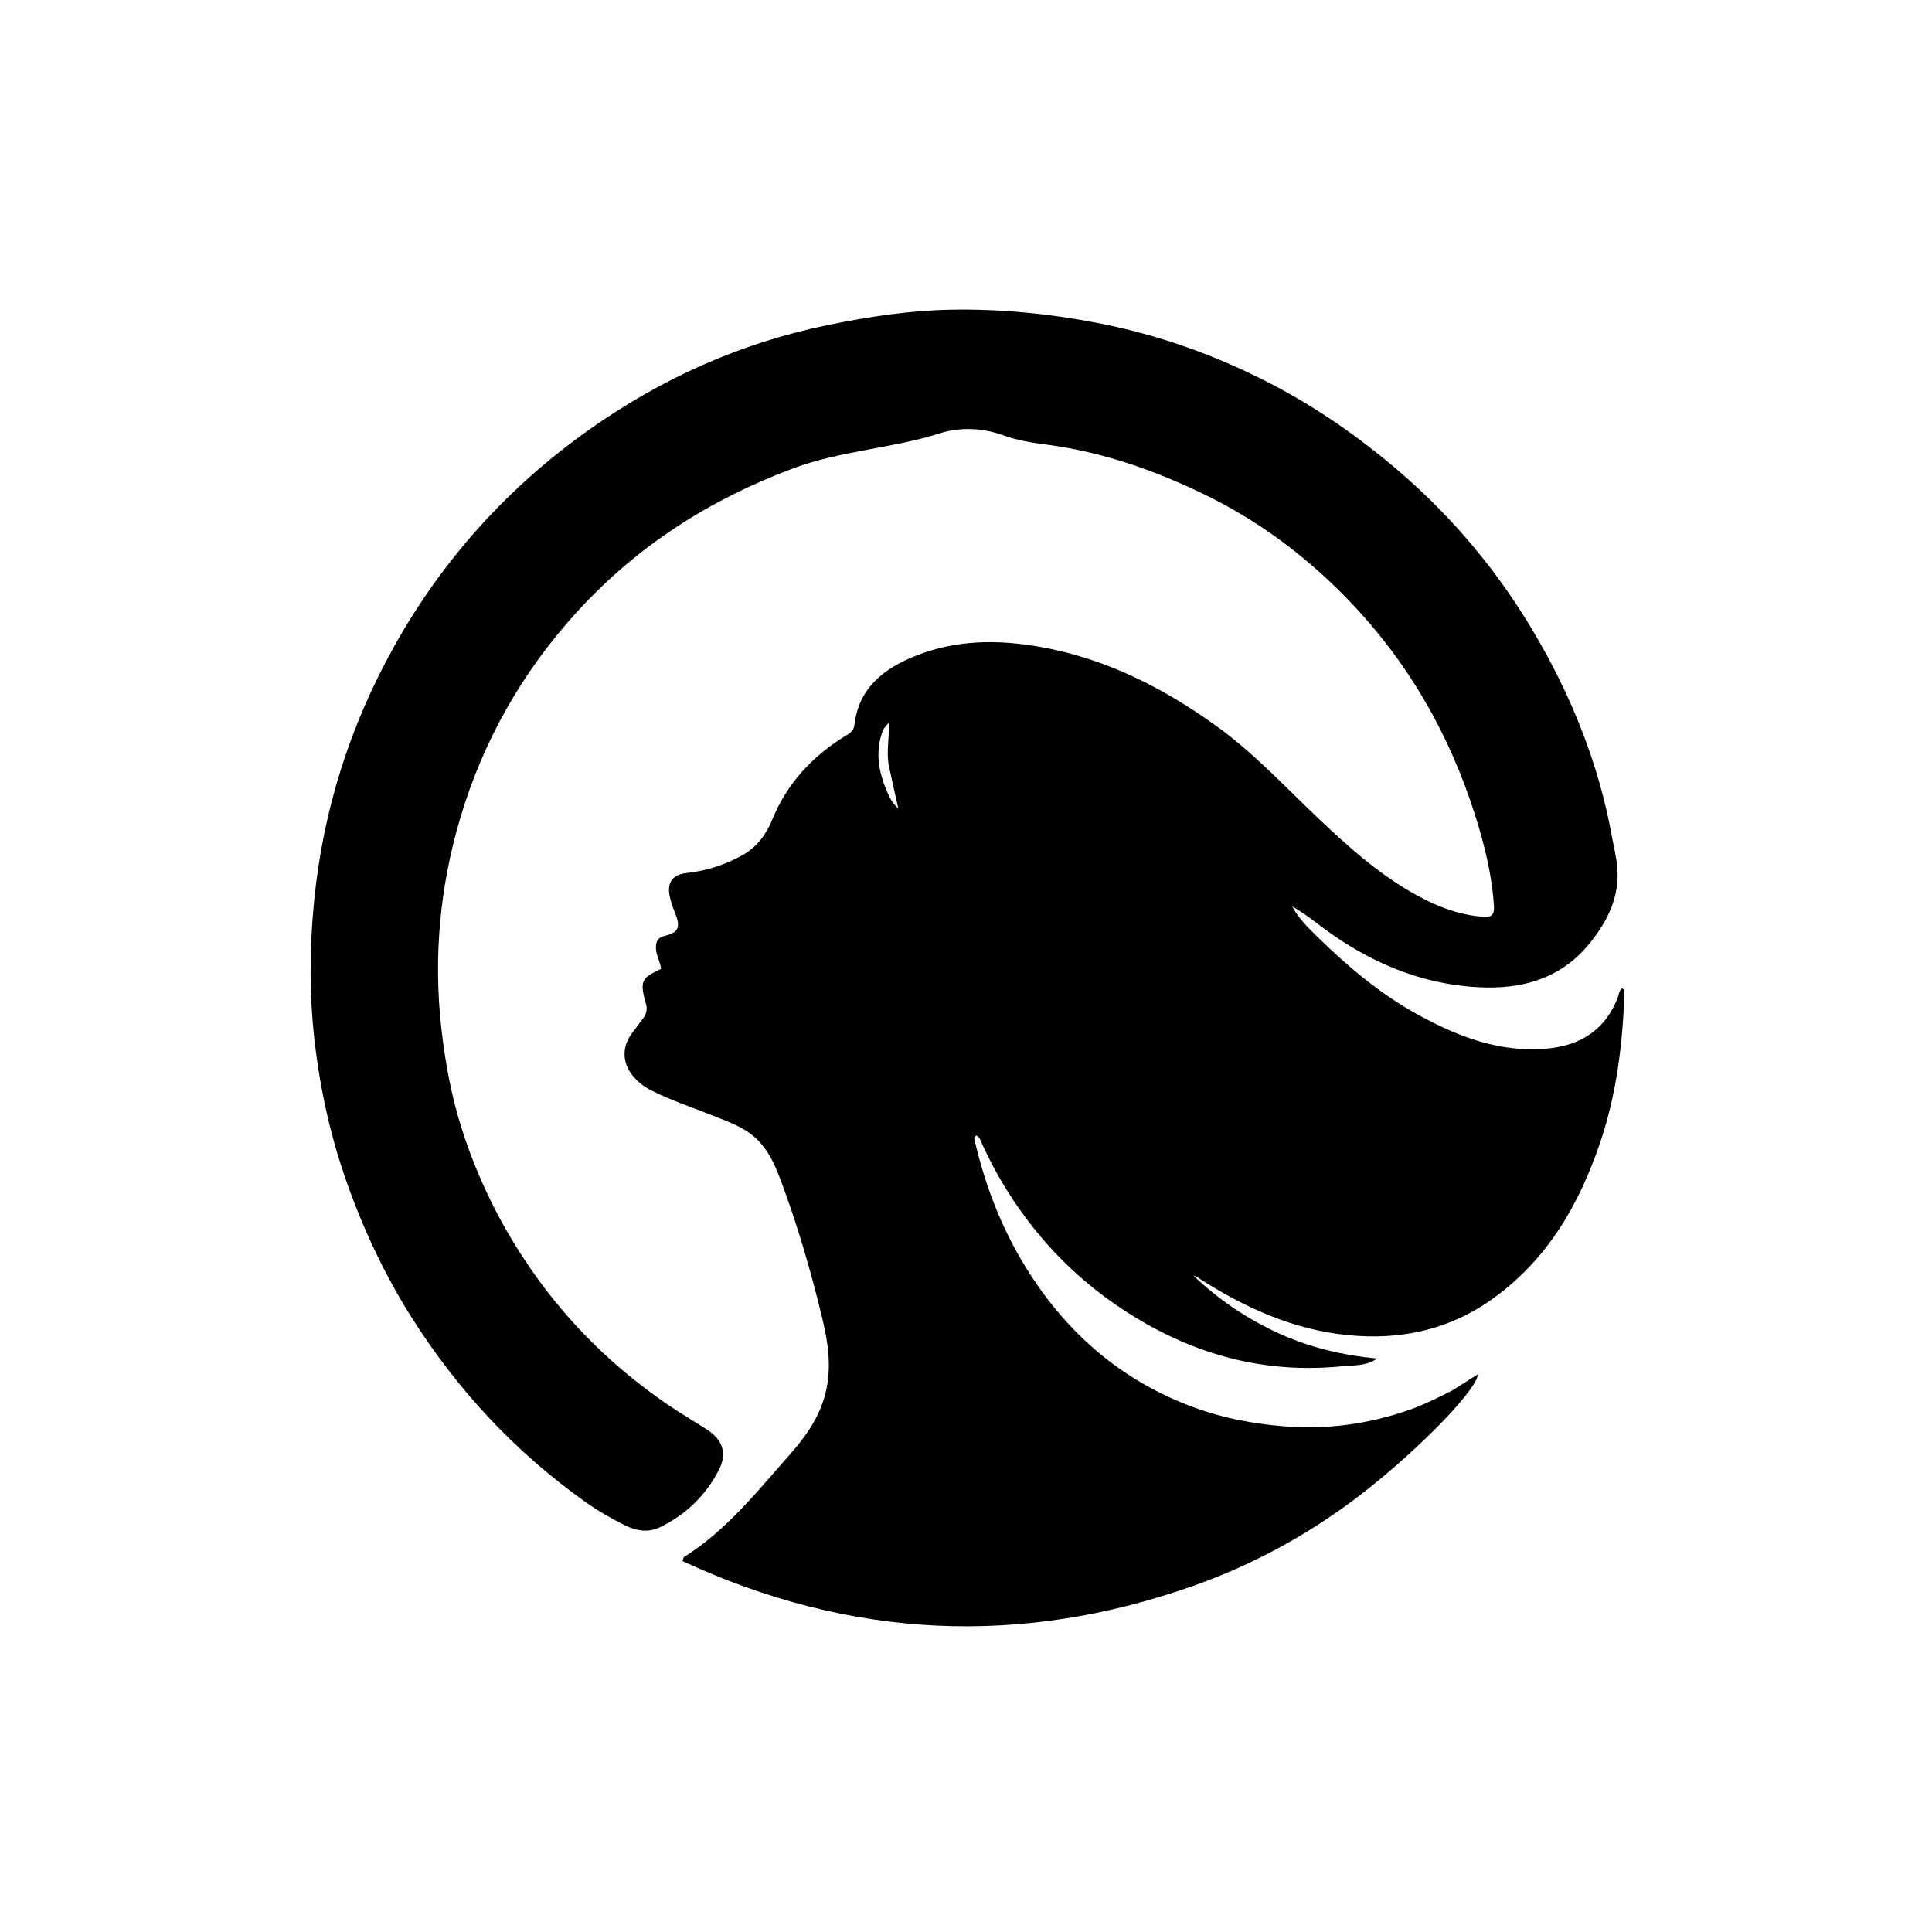
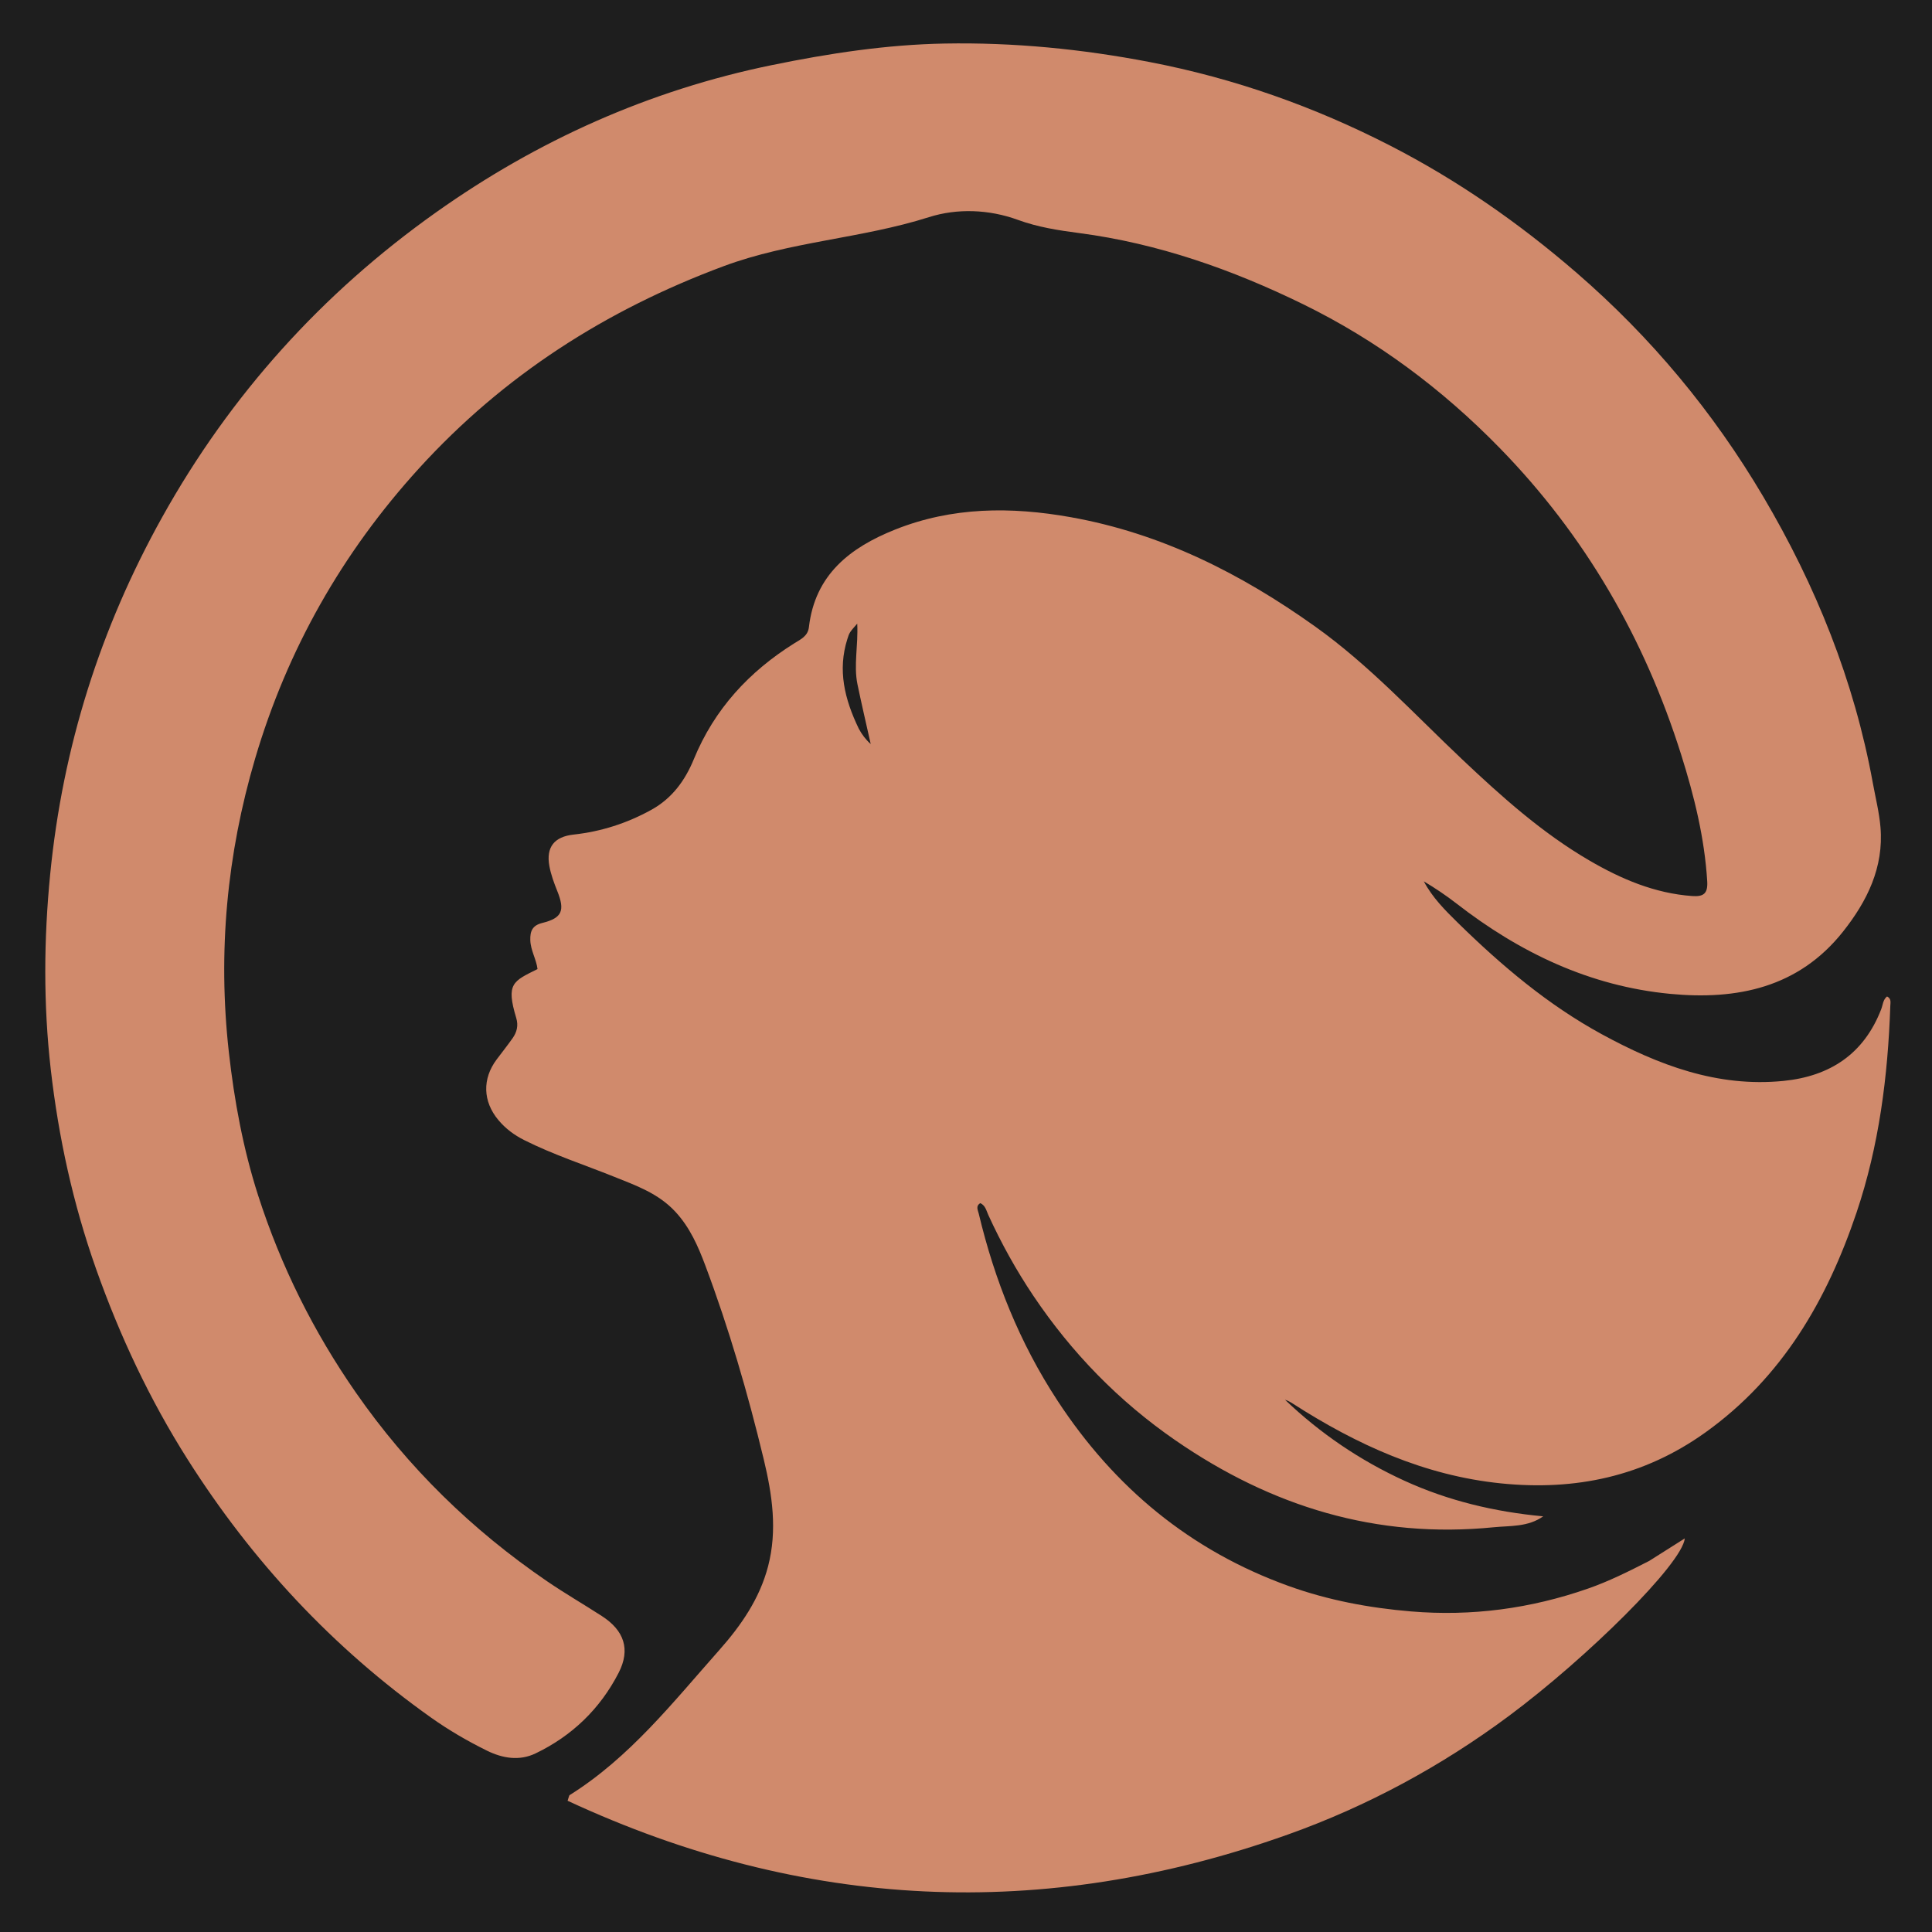
- <svg xmlns="http://www.w3.org/2000/svg" version="1.1" id="logosvg" x="0px" y="0px" viewBox="0 0 1024 1024" enable-background="new 0 0 1024 1024" xml:space="preserve">
-   <path opacity="1" stroke="none" d=" M769.902,736.885   C774.55,733.978 778.868,731.232 783.361,728.374   C782.423,737.909 746.505,773.43 716.969,795.392   C691.455,814.364 663.525,829.467 633.572,840.144   C541.275,873.047 450.694,868.737 361.742,827.396   C362.273,825.862 362.284,825.408 362.497,825.275   C385.207,811.054 401.511,790.223 418.946,770.567   C427.202,761.26 434.202,751.156 437.399,738.919   C440.958,725.298 438.977,711.848 435.753,698.47   C429.782,673.7 422.678,649.265 413.731,625.399   C410.989,618.085 407.897,610.98 402.382,605.039   C395.95,598.111 387.514,595.159 379.184,591.819   C367.907,587.297 356.326,583.527 345.43,578.063   C341.65,576.168 338.347,573.729 335.625,570.476   C329.736,563.438 329.482,554.902 335,547.555   C337.001,544.891 339.077,542.28 340.996,539.559   C342.597,537.289 343.219,534.799 342.373,531.988   C338.432,518.911 341.095,518.105 350.393,513.481   C349.953,509.794 347.782,506.431 347.668,502.558   C347.568,499.129 348.458,496.993 352.217,496.063   C359.693,494.215 360.803,491.389 357.863,484.071   C356.627,480.993 355.447,477.816 354.86,474.572   C353.565,467.422 356.747,463.512 364.012,462.714   C374.4,461.572 384.123,458.455 393.304,453.395   C401.194,449.045 406.088,442.273 409.378,434.263   C417.138,415.364 430.217,401.2 447.367,390.476   C449.678,389.031 452.417,387.832 452.812,384.431   C455.105,364.651 468.293,354.404 485.3,347.61   C506.89,338.986 529.088,338.901 551.607,342.914   C585.784,349.005 615.809,364.177 643.818,384.147   C664.301,398.751 681.206,417.191 699.344,434.327   C714.247,448.407 729.499,462.089 747.332,472.486   C759.369,479.503 771.982,484.884 786.129,485.913   C790.372,486.221 792.112,485.039 791.826,480.373   C790.823,463.955 786.903,448.149 782.004,432.59   C768.177,388.676 745.769,349.839 713.465,316.757   C691.718,294.486 667.118,276.13 639.259,262.506   C612.546,249.442 584.577,239.588 554.889,235.687   C546.955,234.644 539.28,233.47 531.644,230.683   C520.777,226.717 508.771,226.28 498.097,229.673   C472.686,237.751 445.779,238.82 420.626,248.177   C376.228,264.692 337.642,289.362 305.662,324.485   C276.65,356.348 255.952,392.9 243.812,434.048   C233.16,470.152 229.691,507.104 233.892,544.744   C235.952,563.192 239.301,581.345 244.951,598.918   C253.503,625.513 265.835,650.323 281.868,673.374   C301.533,701.648 325.665,725.199 354.006,744.554   C360.738,749.152 367.813,753.244 374.664,757.672   C383.072,763.107 385.561,770.227 381.001,779.108   C374.04,792.662 363.431,802.908 349.652,809.525   C343.554,812.453 337.207,811.393 331.306,808.484   C323.981,804.872 316.923,800.768 310.247,796.031   C273.079,769.658 242.642,736.909 218.3,698.484   C203.993,675.899 192.698,651.822 183.777,626.608   C175.136,602.183 169.636,577.087 166.696,551.365   C163.886,526.774 164.055,502.262 166.484,477.619   C171.206,429.702 185.354,384.888 208.762,342.875   C234.504,296.674 269.149,258.321 312.127,227.836   C350.409,200.683 392.564,181.768 438.838,172.276   C460.422,167.849 482.104,164.541 504.074,164.141   C530.075,163.668 555.867,166.205 581.484,171.137   C613.305,177.263 643.481,187.938 672.186,202.678   C697.581,215.718 720.858,231.923 742.522,250.666   C770.672,275.02 794.093,303.226 812.934,335.098   C832.797,368.7 847.281,404.578 854.313,443.197   C855.326,448.76 856.728,454.293 857.206,459.903   C858.503,475.125 852.135,487.924 843.059,499.361   C826.293,520.489 803.15,525.24 777.923,522.841   C747.525,519.951 721.063,507.272 697.168,488.715   C693.273,485.69 689.167,482.937 684.873,480.365   C688.09,486.465 692.874,491.258 697.66,495.953   C714.126,512.104 731.704,526.988 752.014,538.06   C773.296,549.662 795.646,558.204 820.637,555.691   C838.171,553.928 850.977,545.518 857.49,528.619   C858.117,526.993 858.14,525.044 859.688,523.815   C861.363,524.637 860.958,526.103 860.915,527.359   C860.011,553.927 856.67,580.218 848.164,605.422   C837.059,638.329 820.189,667.592 791.11,688.396   C767.864,705.027 742.034,710.461 713.968,707.599   C685.054,704.651 659.555,692.981 635.472,677.521   C634.542,676.924 633.584,676.368 632.485,676.038   C645.788,688.748 660.794,698.928 677.509,706.583   C694.135,714.199 711.673,718.349 729.927,720.046   C724.15,724.129 717.494,723.544 711.271,724.164   C667.08,728.568 627.395,716.39 591.12,691.343   C569.707,676.557 551.965,658.302 537.525,636.808   C531.023,627.131 525.368,616.91 520.509,606.275   C519.779,604.678 519.433,602.714 517.498,601.828   C515.662,602.929 516.583,604.435 516.905,605.789   C522.896,630.924 532.318,654.511 546.563,676.285   C568.094,709.196 596.75,732.946 633.754,746.3   C648.662,751.68 664.113,754.599 680.02,755.929   C703.02,757.853 725.16,754.861 746.819,747.32   C754.704,744.575 762.155,740.842 769.902,736.885  M471.649,422.776   C472.794,424.895 474.19,426.809 476.137,428.544   C474.426,420.872 472.686,413.475 471.144,406.037   C469.639,398.773 471.463,391.339 471.047,383.091   C468.102,386.452 468.097,386.45 467.306,388.955   C463.625,400.618 466.215,411.524 471.649,422.776  z" />
+ <svg xmlns="http://www.w3.org/2000/svg" width="1024" height="1024" viewBox="0 0 1024 1024" fill="none">
+   <rect width="1024" height="1024" fill="#1E1E1E" />
+   <path d="M874.074 827.341C880.602 823.258 886.666 819.402 892.976 815.389C891.659 828.778 841.215 878.658 799.733 909.498C763.901 936.138 724.674 957.346 682.606 972.34C552.981 1018.54 425.765 1012.49 300.838 954.438C301.584 952.284 301.6 951.646 301.898 951.459C333.793 931.491 356.691 902.239 381.178 874.638C392.773 861.568 402.604 847.38 407.094 830.197C412.092 811.07 409.31 792.182 404.782 773.398C396.397 738.614 386.419 704.302 373.853 670.789C370.002 660.519 365.66 650.541 357.914 642.198C348.881 632.47 337.034 628.324 325.335 623.635C309.497 617.285 293.232 611.991 277.928 604.319C272.62 601.657 267.981 598.233 264.159 593.665C255.888 583.781 255.53 571.796 263.281 561.478C266.091 557.738 269.006 554.072 271.701 550.25C273.95 547.063 274.824 543.565 273.635 539.619C268.101 521.255 271.841 520.123 284.899 513.631C284.282 508.454 281.232 503.731 281.072 498.293C280.931 493.478 282.181 490.478 287.461 489.172C297.961 486.577 299.52 482.609 295.391 472.332C293.654 468.011 291.998 463.549 291.173 458.994C289.354 448.953 293.822 443.463 304.025 442.342C318.615 440.739 332.271 436.362 345.164 429.256C356.246 423.149 363.12 413.639 367.739 402.391C378.639 375.852 397.007 355.964 421.093 340.905C424.339 338.875 428.186 337.191 428.74 332.416C431.961 304.641 450.483 290.252 474.368 280.711C504.69 268.6 535.865 268.481 567.492 274.117C615.491 282.67 657.659 303.975 696.997 332.017C725.763 352.524 749.506 378.418 774.979 402.48C795.91 422.252 817.33 441.465 842.376 456.064C859.281 465.918 876.996 473.475 896.864 474.919C902.823 475.352 905.266 473.692 904.866 467.14C903.456 444.085 897.951 421.89 891.071 400.042C871.651 338.376 840.181 283.841 794.812 237.386C764.27 206.113 729.72 180.336 690.594 161.205C653.077 142.86 613.796 129.024 572.102 123.545C560.958 122.081 550.179 120.433 539.456 116.52C524.193 110.95 507.332 110.336 492.34 115.101C456.652 126.444 418.863 127.945 383.537 141.084C321.183 164.276 266.99 198.917 222.077 248.237C181.331 292.982 152.262 344.308 135.212 402.09C120.253 452.787 115.38 504.677 121.281 557.531C124.173 583.437 128.877 608.928 136.813 633.603C148.823 670.949 166.143 705.788 188.66 738.157C216.278 777.859 250.17 810.931 289.973 838.109C299.428 844.565 309.365 850.313 318.986 856.531C330.795 864.162 334.291 874.159 327.886 886.63C318.11 905.664 303.21 920.051 283.858 929.343C275.295 933.455 266.38 931.967 258.092 927.881C247.805 922.809 237.893 917.047 228.516 910.395C176.316 873.361 133.57 827.374 99.383 773.417C79.289 741.703 63.425 707.893 50.897 672.487C38.761 638.189 31.036 602.948 26.908 566.828C22.962 532.297 23.199 497.876 26.61 463.273C33.241 395.986 53.112 333.057 85.987 274.062C122.14 209.185 170.796 155.329 231.157 112.521C284.921 74.392 344.126 47.831 409.115 34.503C439.429 28.286 469.879 23.64 500.735 23.079C537.252 22.414 573.475 25.978 609.452 32.903C654.143 41.506 696.523 56.496 736.838 77.194C772.504 95.505 805.195 118.26 835.621 144.58C875.155 178.778 908.049 218.385 934.51 263.141C962.406 310.326 982.748 360.707 992.625 414.937C994.047 422.748 996.016 430.517 996.688 438.395C998.509 459.77 989.565 477.743 976.819 493.803C953.272 523.472 920.769 530.142 885.339 526.774C842.647 522.716 805.482 504.912 771.924 478.853C766.453 474.606 760.686 470.74 754.656 467.128C759.175 475.694 765.894 482.425 772.615 489.017C795.74 511.697 820.427 532.598 848.952 548.146C878.84 564.437 910.23 576.432 945.329 572.903C969.954 570.427 987.938 558.617 997.086 534.887C997.966 532.605 997.999 529.867 1000.17 528.142C1002.53 529.297 1001.96 531.356 1001.9 533.119C1000.63 570.427 995.934 607.345 983.989 642.737C968.392 688.945 944.7 730.037 903.859 759.251C871.211 782.605 834.936 790.236 795.518 786.217C754.911 782.076 719.099 765.689 685.276 743.98C683.969 743.141 682.624 742.36 681.08 741.898C699.763 759.745 720.839 774.04 744.313 784.79C767.663 795.483 792.294 801.311 817.932 803.695C809.818 809.428 800.47 808.606 791.731 809.477C729.667 815.661 673.931 798.56 622.986 763.389C592.912 742.626 567.995 716.992 547.714 686.809C538.583 673.221 530.641 658.868 523.817 643.935C522.792 641.693 522.306 638.935 519.588 637.69C517.009 639.235 518.302 641.351 518.755 643.252C527.169 678.548 540.402 711.669 560.408 742.245C590.647 788.458 630.893 821.809 682.863 840.561C703.8 848.115 725.5 852.215 747.84 854.083C780.143 856.784 811.236 852.583 841.655 841.993C852.729 838.138 863.194 832.897 874.074 827.341ZM455.195 386.261C456.804 389.236 458.764 391.924 461.498 394.36C459.096 383.588 456.652 373.2 454.487 362.755C452.373 352.556 454.935 342.116 454.35 330.534C450.214 335.253 450.208 335.251 449.097 338.768C443.926 355.146 447.565 370.46 455.195 386.261Z" fill="#D08A6C" />
</svg>
